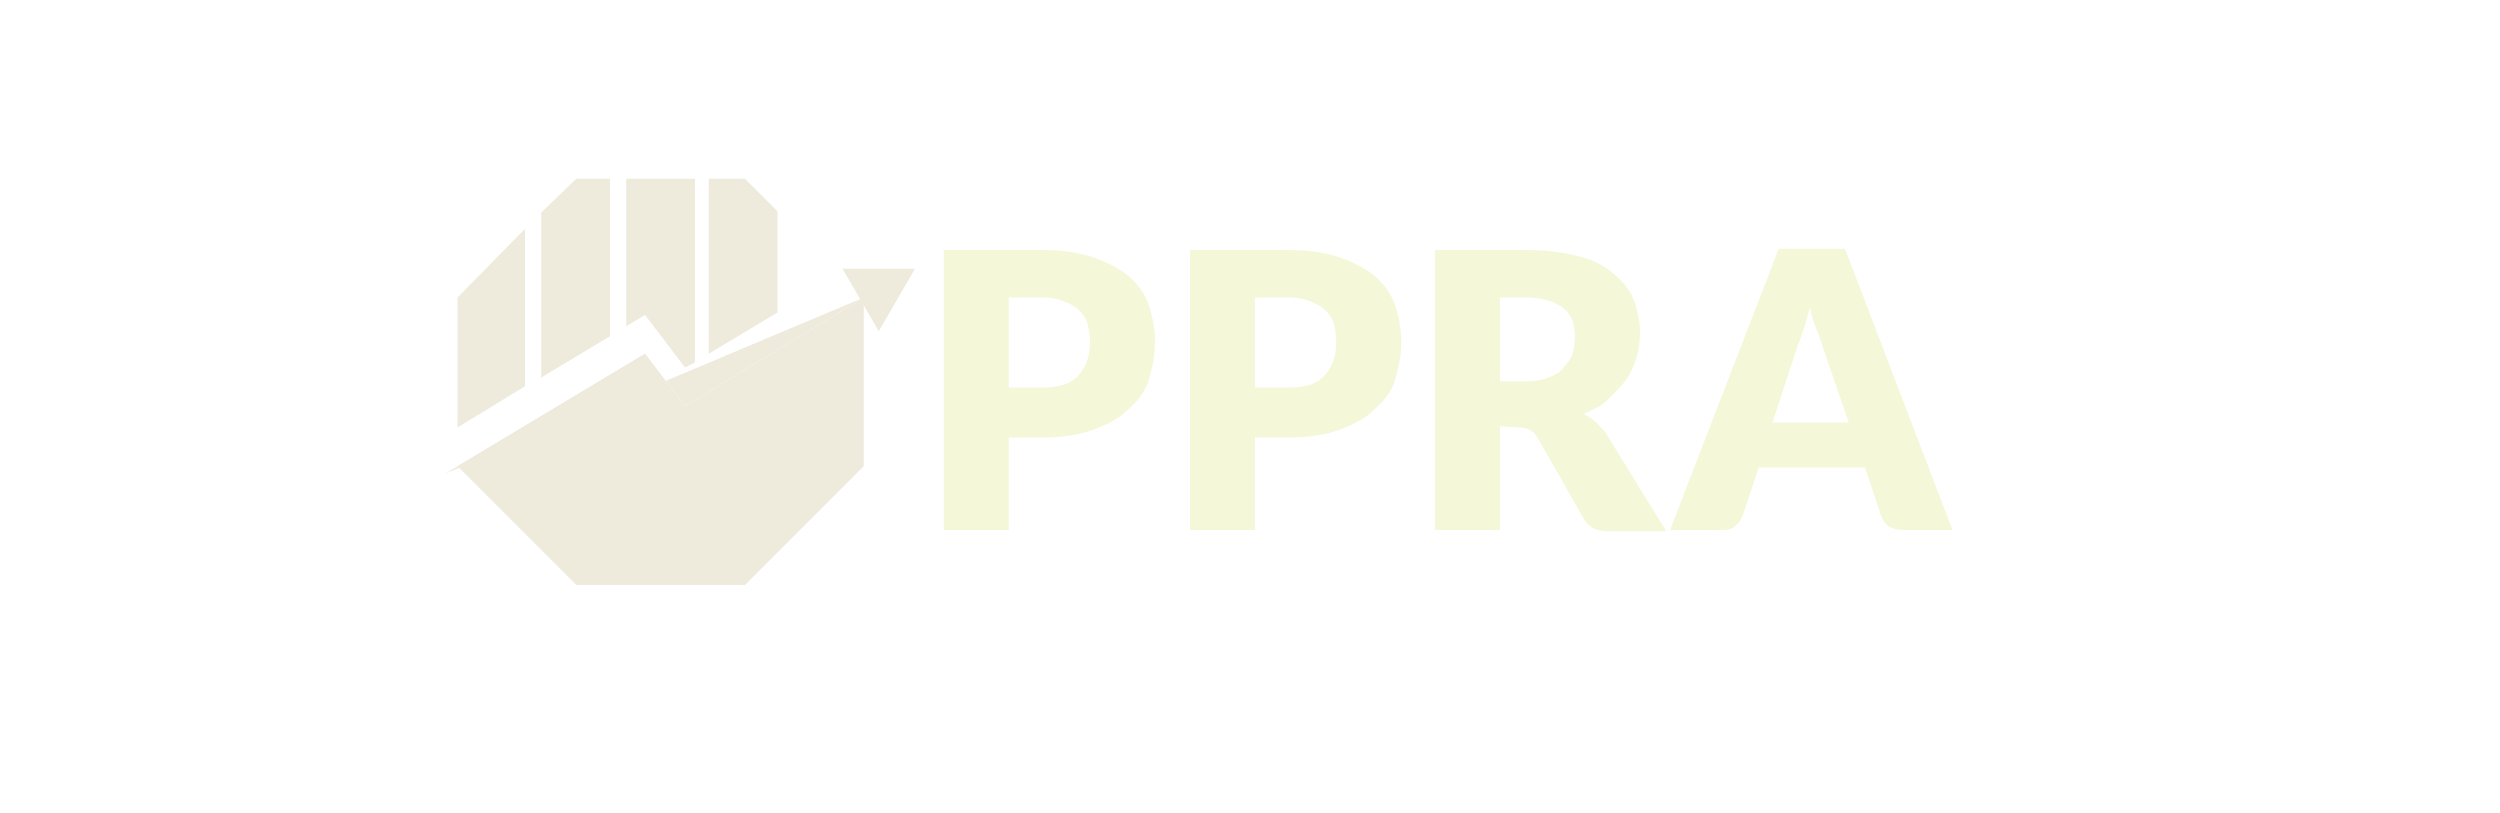
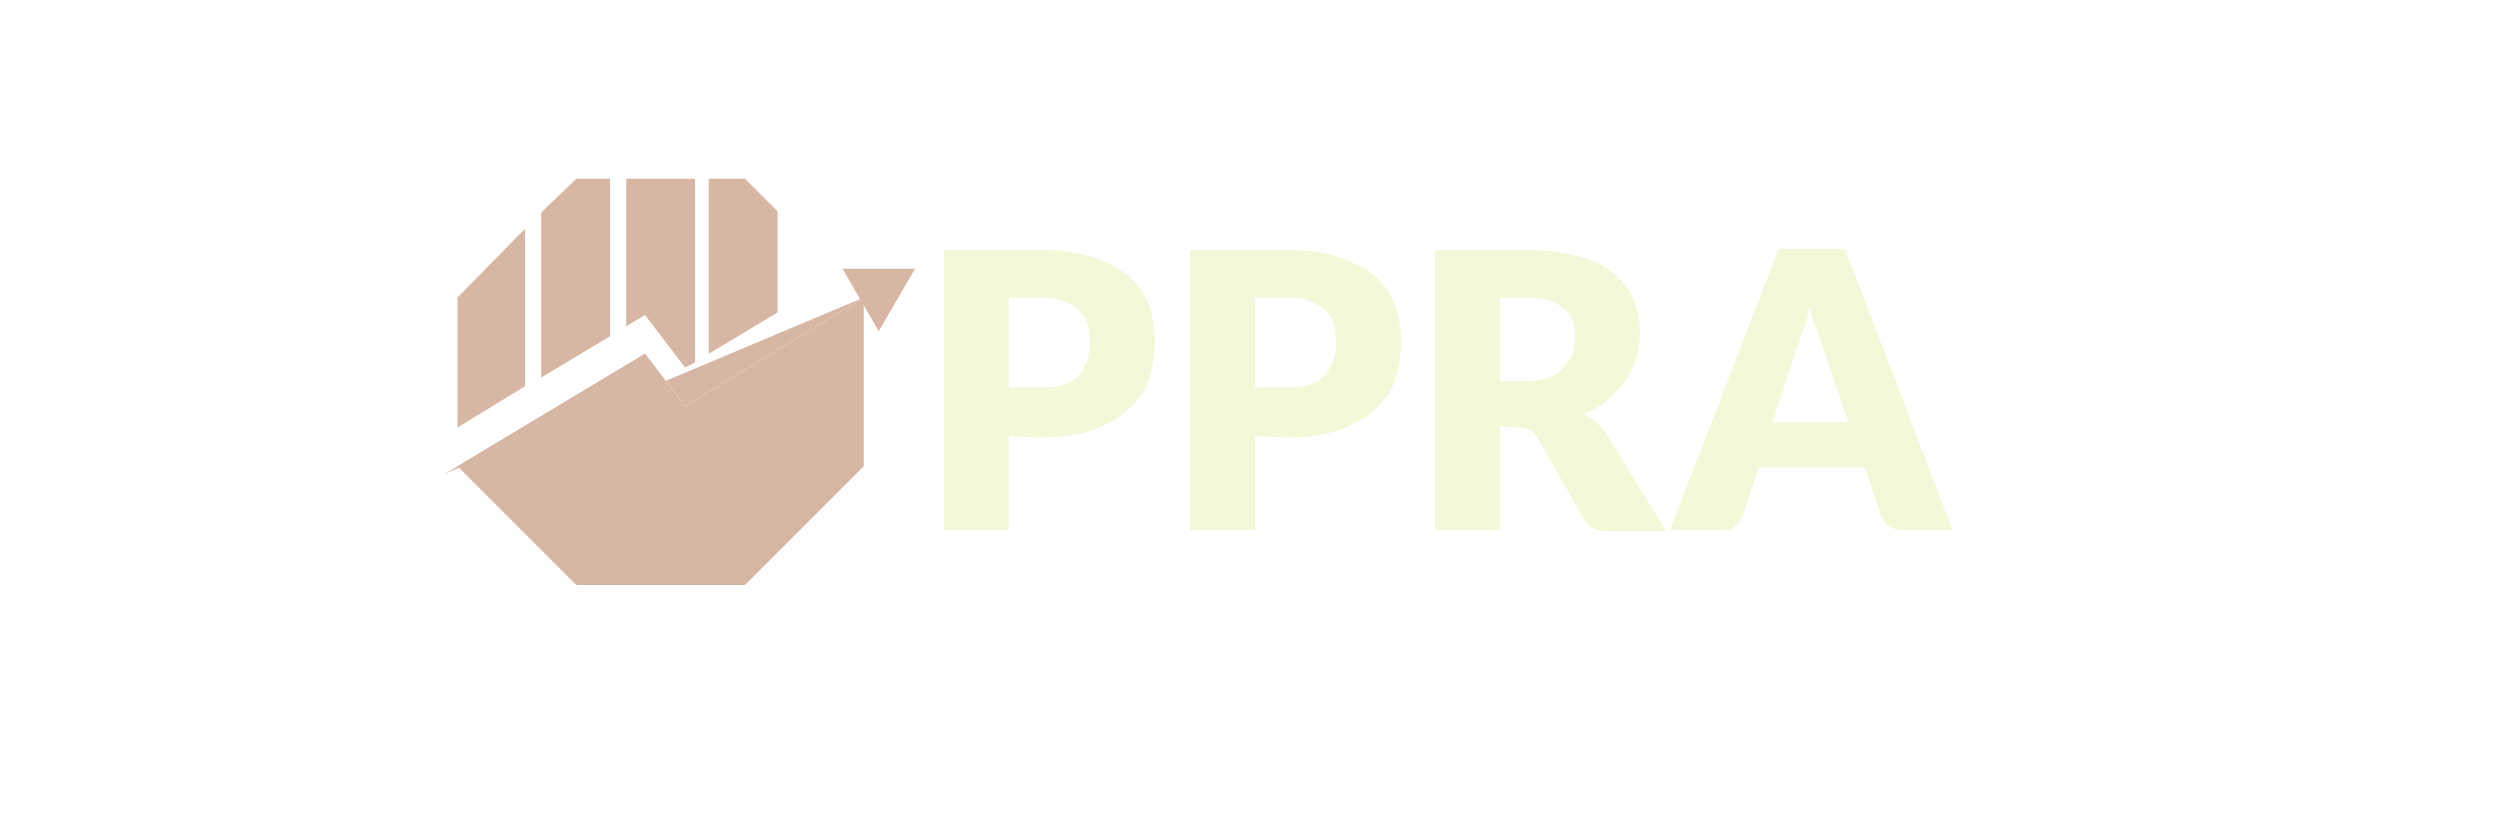
<svg xmlns="http://www.w3.org/2000/svg" version="1.1" id="Layer_1" x="0px" y="0px" viewBox="0 0 200 65" style="enable-background:new 0 0 200 65;" xml:space="preserve">
  <style type="text/css">
- 	.st0{fill:#EEEBDD;}
+ 	.st0{fill:#D8B6A4;}
	.st1{fill:#F5F7D9;}
</style>
  <g>
    <polygon class="st0" points="36.6,37.3 51.6,28.3 54.8,32.5 69.1,23.8 69.1,37.3 59.6,46.8 46.1,46.8  " />
    <polyline class="st0" points="35.6,37.9 51.6,28.3 54.8,32.5 69.1,23.8  " />
    <polygon class="st0" points="73.2,21.5 67.4,21.5 70.3,26.5  " />
    <g>
      <polygon class="st0" points="62.2,25 62.2,16.9 59.6,14.3 56.7,14.3 56.7,28.3   " />
      <polygon class="st0" points="51.6,25.2 54.8,29.4 55.6,29 55.6,14.3 50.1,14.3 50.1,26.1   " />
      <polygon class="st0" points="48.8,26.9 48.8,14.3 46.1,14.3 43.3,17 43.3,30.2   " />
      <polygon class="st0" points="42,18.3 36.6,23.8 36.6,34.2 42,30.9   " />
    </g>
  </g>
  <g>
-     <path class="st1" d="M80.7,34.9v7.5h-5.2V20h7.9c1.6,0,2.9,0.2,4.1,0.6c1.1,0.4,2.1,0.9,2.8,1.5s1.3,1.4,1.6,2.3   c0.3,0.9,0.5,1.9,0.5,2.9c0,1.1-0.2,2.1-0.5,3.1s-0.9,1.7-1.7,2.4c-0.7,0.7-1.7,1.2-2.8,1.6c-1.1,0.4-2.5,0.6-4,0.6H80.7z M80.7,31   h2.7c1.4,0,2.3-0.3,2.9-1s0.9-1.5,0.9-2.7c0-0.5-0.1-1-0.2-1.4s-0.4-0.8-0.7-1.1c-0.3-0.3-0.7-0.5-1.2-0.7s-1.1-0.3-1.7-0.3h-2.7   V31z" />
-     <path class="st1" d="M100.4,34.9v7.5h-5.2V20h7.9c1.6,0,2.9,0.2,4.1,0.6c1.1,0.4,2.1,0.9,2.8,1.5s1.3,1.4,1.6,2.3   c0.3,0.9,0.5,1.9,0.5,2.9c0,1.1-0.2,2.1-0.5,3.1s-0.9,1.7-1.7,2.4c-0.7,0.7-1.7,1.2-2.8,1.6c-1.1,0.4-2.5,0.6-4,0.6H100.4z    M100.4,31h2.7c1.4,0,2.3-0.3,2.9-1s0.9-1.5,0.9-2.7c0-0.5-0.1-1-0.2-1.4s-0.4-0.8-0.7-1.1c-0.3-0.3-0.7-0.5-1.2-0.7   s-1.1-0.3-1.7-0.3h-2.7V31z" />
-     <path class="st1" d="M120,34.1v8.3h-5.2V20h7.3c1.6,0,3,0.2,4.2,0.5c1.2,0.3,2.1,0.8,2.8,1.4c0.7,0.6,1.3,1.3,1.6,2.1   c0.3,0.8,0.5,1.7,0.5,2.6c0,0.7-0.1,1.4-0.3,2.1c-0.2,0.6-0.5,1.3-0.9,1.8c-0.4,0.5-0.9,1-1.4,1.5s-1.2,0.8-1.9,1.1   c0.3,0.2,0.7,0.4,1,0.7c0.3,0.3,0.6,0.6,0.8,0.9l4.8,7.8h-4.7c-0.9,0-1.5-0.3-1.9-1l-3.7-6.5c-0.2-0.3-0.4-0.5-0.6-0.6   c-0.2-0.1-0.5-0.2-0.9-0.2L120,34.1L120,34.1L120,34.1z M120,30.5h2.1c0.7,0,1.3-0.1,1.8-0.3s0.9-0.4,1.2-0.8s0.6-0.7,0.7-1.1   s0.2-0.9,0.2-1.4c0-1-0.3-1.8-1-2.3s-1.6-0.8-3-0.8H120L120,30.5L120,30.5z" />
-     <path class="st1" d="M156.2,42.4h-4c-0.4,0-0.8-0.1-1.1-0.3c-0.3-0.2-0.5-0.5-0.6-0.8l-1.3-3.9h-8.5l-1.3,3.9   c-0.1,0.3-0.3,0.5-0.6,0.8s-0.7,0.3-1.1,0.3h-4.1l8.7-22.5h5.3L156.2,42.4z M141.8,33.8h6.1l-2.1-6.1c-0.1-0.4-0.3-0.9-0.5-1.4   c-0.2-0.5-0.4-1.1-0.5-1.7c-0.2,0.6-0.3,1.2-0.5,1.7c-0.2,0.5-0.3,1-0.5,1.4L141.8,33.8z" />
+     <path class="st1" d="M80.7,34.9v7.5h-5.2V20h7.9c1.6,0,2.9,0.2,4.1,0.6c1.1,0.4,2.1,0.9,2.8,1.5s1.3,1.4,1.6,2.3   c0.3,0.9,0.5,1.9,0.5,2.9c0,1.1-0.2,2.1-0.5,3.1s-0.9,1.7-1.7,2.4c-0.7,0.7-1.7,1.2-2.8,1.6c-1.1,0.4-2.5,0.6-4,0.6L80.7,34.9   L80.7,34.9z M80.7,31h2.7c1.4,0,2.3-0.3,2.9-1s0.9-1.5,0.9-2.7c0-0.5-0.1-1-0.2-1.4s-0.4-0.8-0.7-1.1c-0.3-0.3-0.7-0.5-1.2-0.7   s-1.1-0.3-1.7-0.3h-2.7L80.7,31L80.7,31z" />
+     <path class="st1" d="M100.4,34.9v7.5h-5.2V20h7.9c1.6,0,2.9,0.2,4.1,0.6c1.1,0.4,2.1,0.9,2.8,1.5s1.3,1.4,1.6,2.3   c0.3,0.9,0.5,1.9,0.5,2.9c0,1.1-0.2,2.1-0.5,3.1s-0.9,1.7-1.7,2.4c-0.7,0.7-1.7,1.2-2.8,1.6c-1.1,0.4-2.5,0.6-4,0.6L100.4,34.9   L100.4,34.9z M100.4,31h2.7c1.4,0,2.3-0.3,2.9-1s0.9-1.5,0.9-2.7c0-0.5-0.1-1-0.2-1.4s-0.4-0.8-0.7-1.1c-0.3-0.3-0.7-0.5-1.2-0.7   s-1.1-0.3-1.7-0.3h-2.7L100.4,31L100.4,31z" />
+     <path class="st1" d="M120,34.1v8.3h-5.2V20h7.3c1.6,0,3,0.2,4.2,0.5s2.1,0.8,2.8,1.4s1.3,1.3,1.6,2.1c0.3,0.8,0.5,1.7,0.5,2.6   c0,0.7-0.1,1.4-0.3,2.1c-0.2,0.6-0.5,1.3-0.9,1.8s-0.9,1-1.4,1.5s-1.2,0.8-1.9,1.1c0.3,0.2,0.7,0.4,1,0.7c0.3,0.3,0.6,0.6,0.8,0.9   l4.8,7.8h-4.7c-0.9,0-1.5-0.3-1.9-1L123,35c-0.2-0.3-0.4-0.5-0.6-0.6s-0.5-0.2-0.9-0.2L120,34.1L120,34.1L120,34.1z M120,30.5h2.1   c0.7,0,1.3-0.1,1.8-0.3s0.9-0.4,1.2-0.8s0.6-0.7,0.7-1.1s0.2-0.9,0.2-1.4c0-1-0.3-1.8-1-2.3s-1.6-0.8-3-0.8h-2V30.5L120,30.5z" />
+     <path class="st1" d="M156.2,42.4h-4c-0.4,0-0.8-0.1-1.1-0.3s-0.5-0.5-0.6-0.8l-1.3-3.9h-8.5l-1.3,3.9c-0.1,0.3-0.3,0.5-0.6,0.8   s-0.7,0.3-1.1,0.3h-4.1l8.7-22.5h5.3L156.2,42.4z M141.8,33.8h6.1l-2.1-6.1c-0.1-0.4-0.3-0.9-0.5-1.4s-0.4-1.1-0.5-1.7   c-0.2,0.6-0.3,1.2-0.5,1.7s-0.3,1-0.5,1.4L141.8,33.8z" />
  </g>
</svg>
